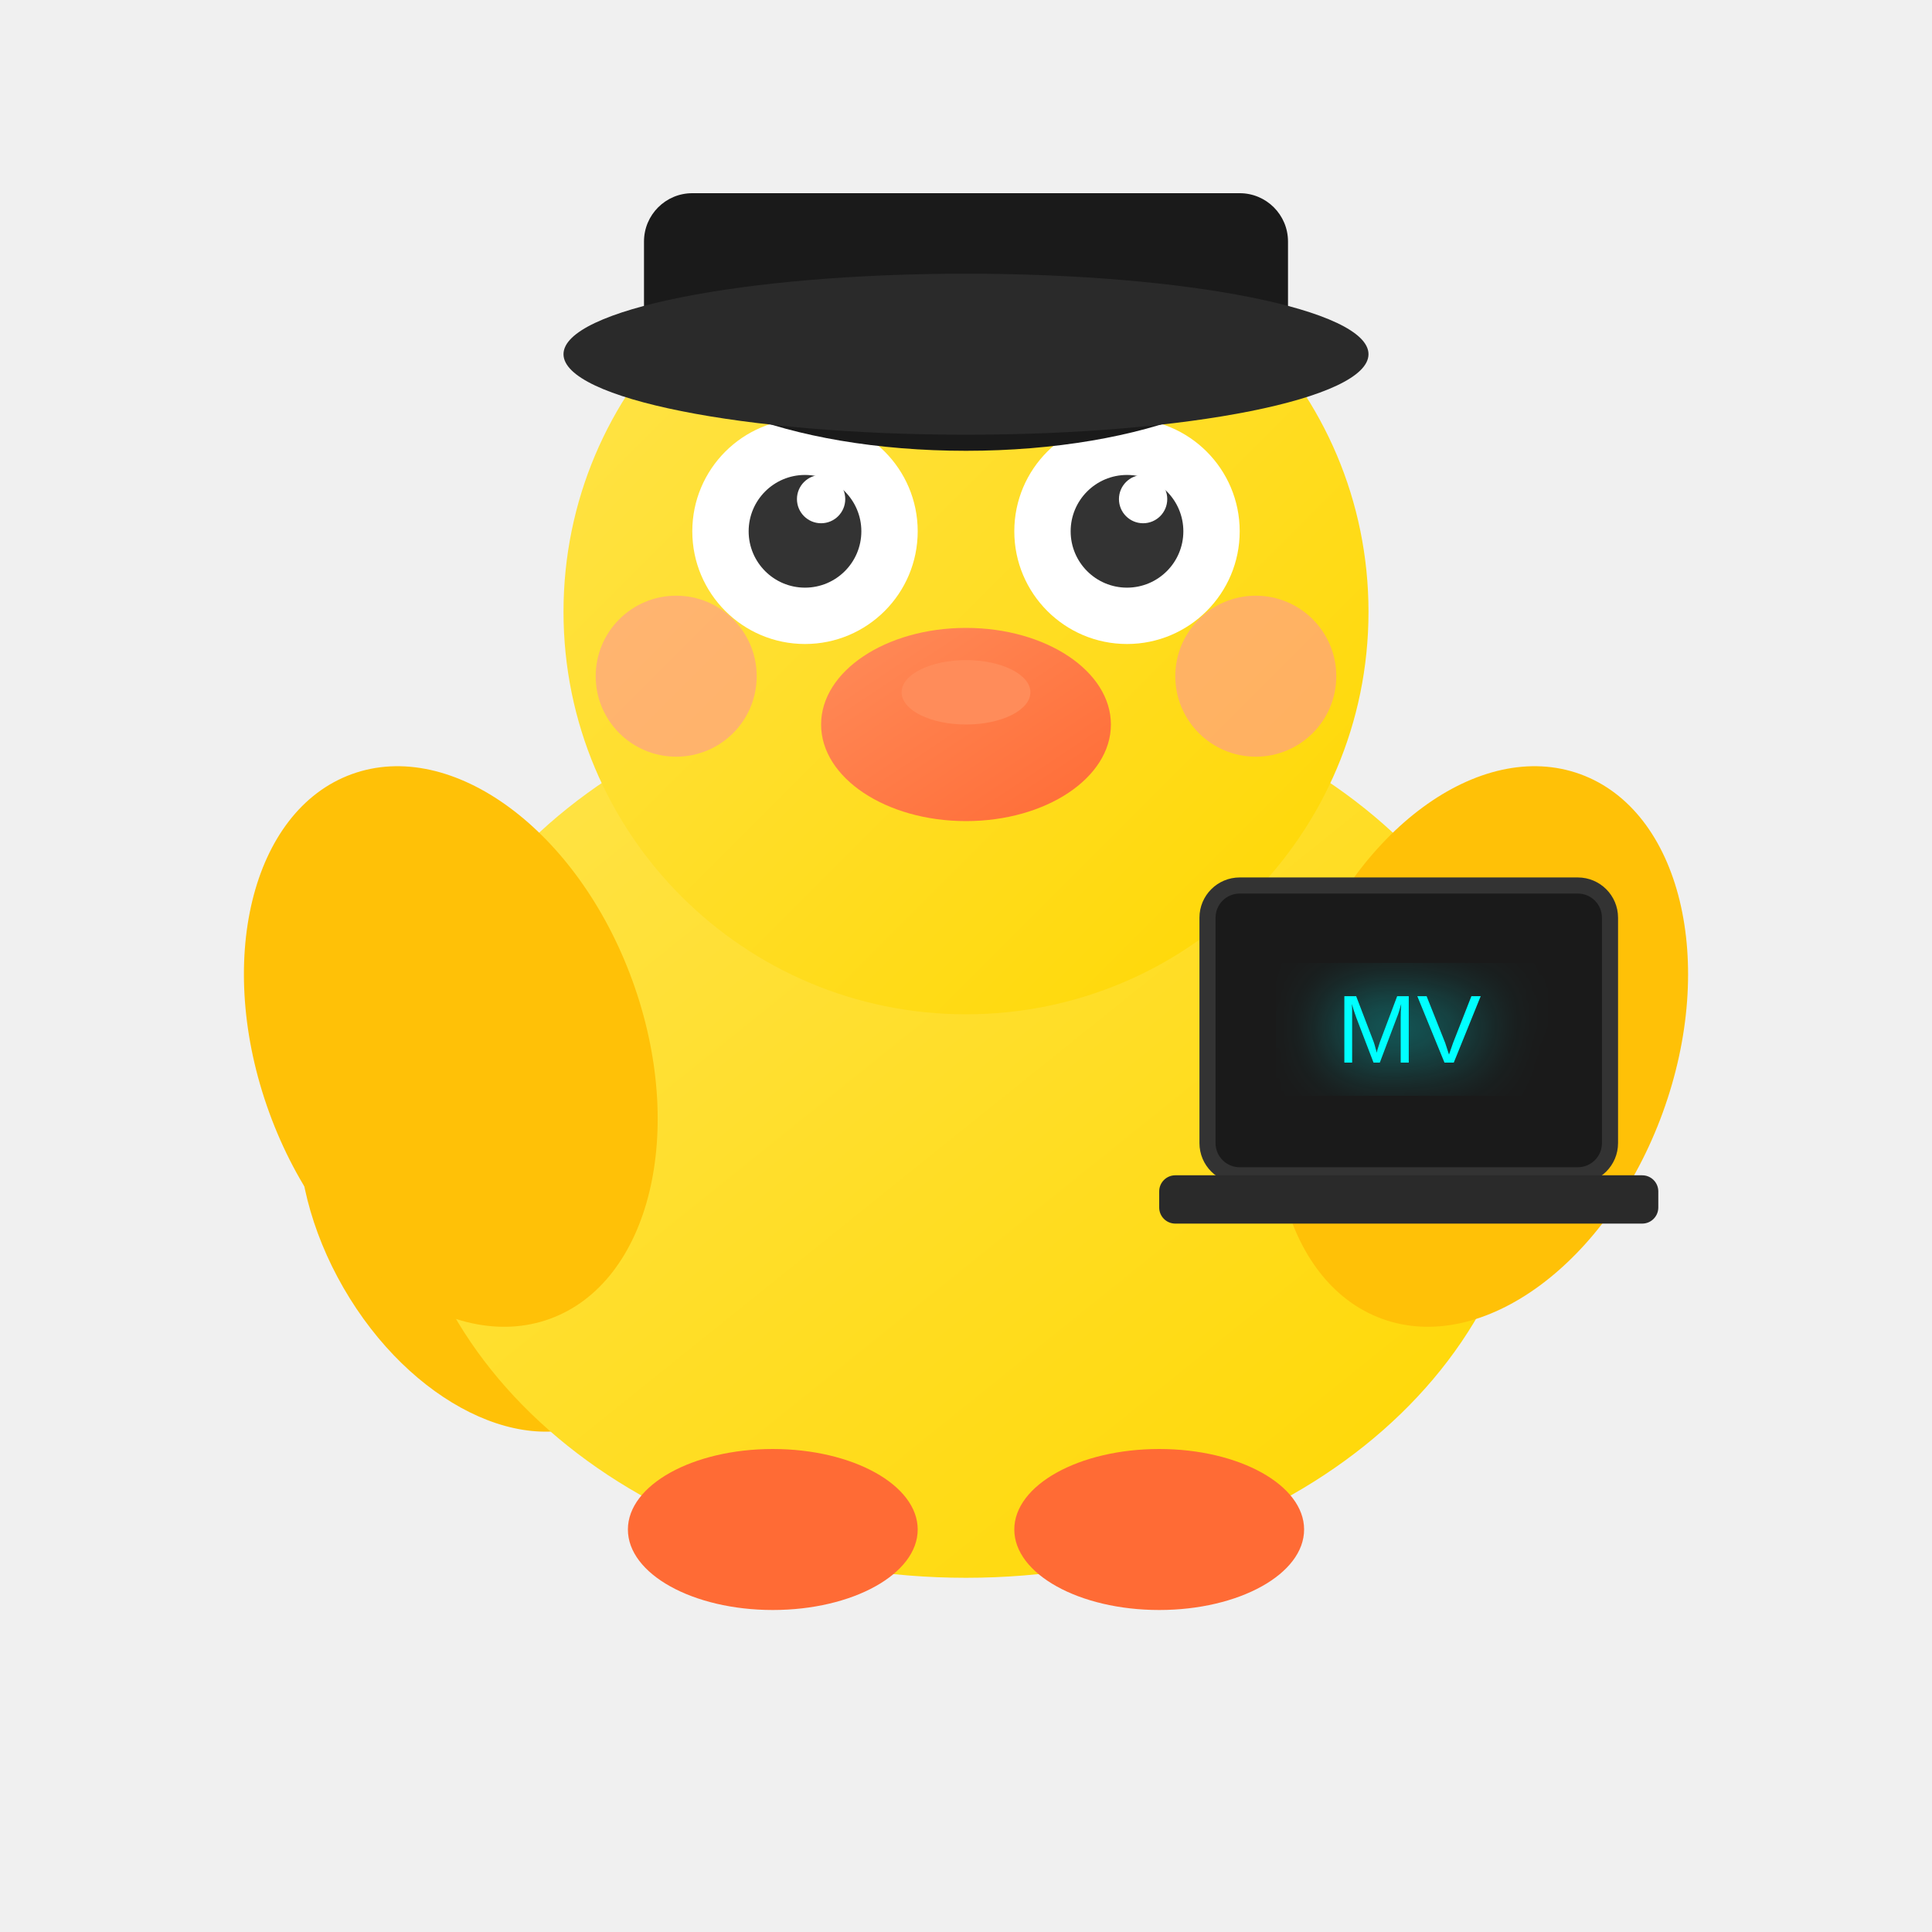
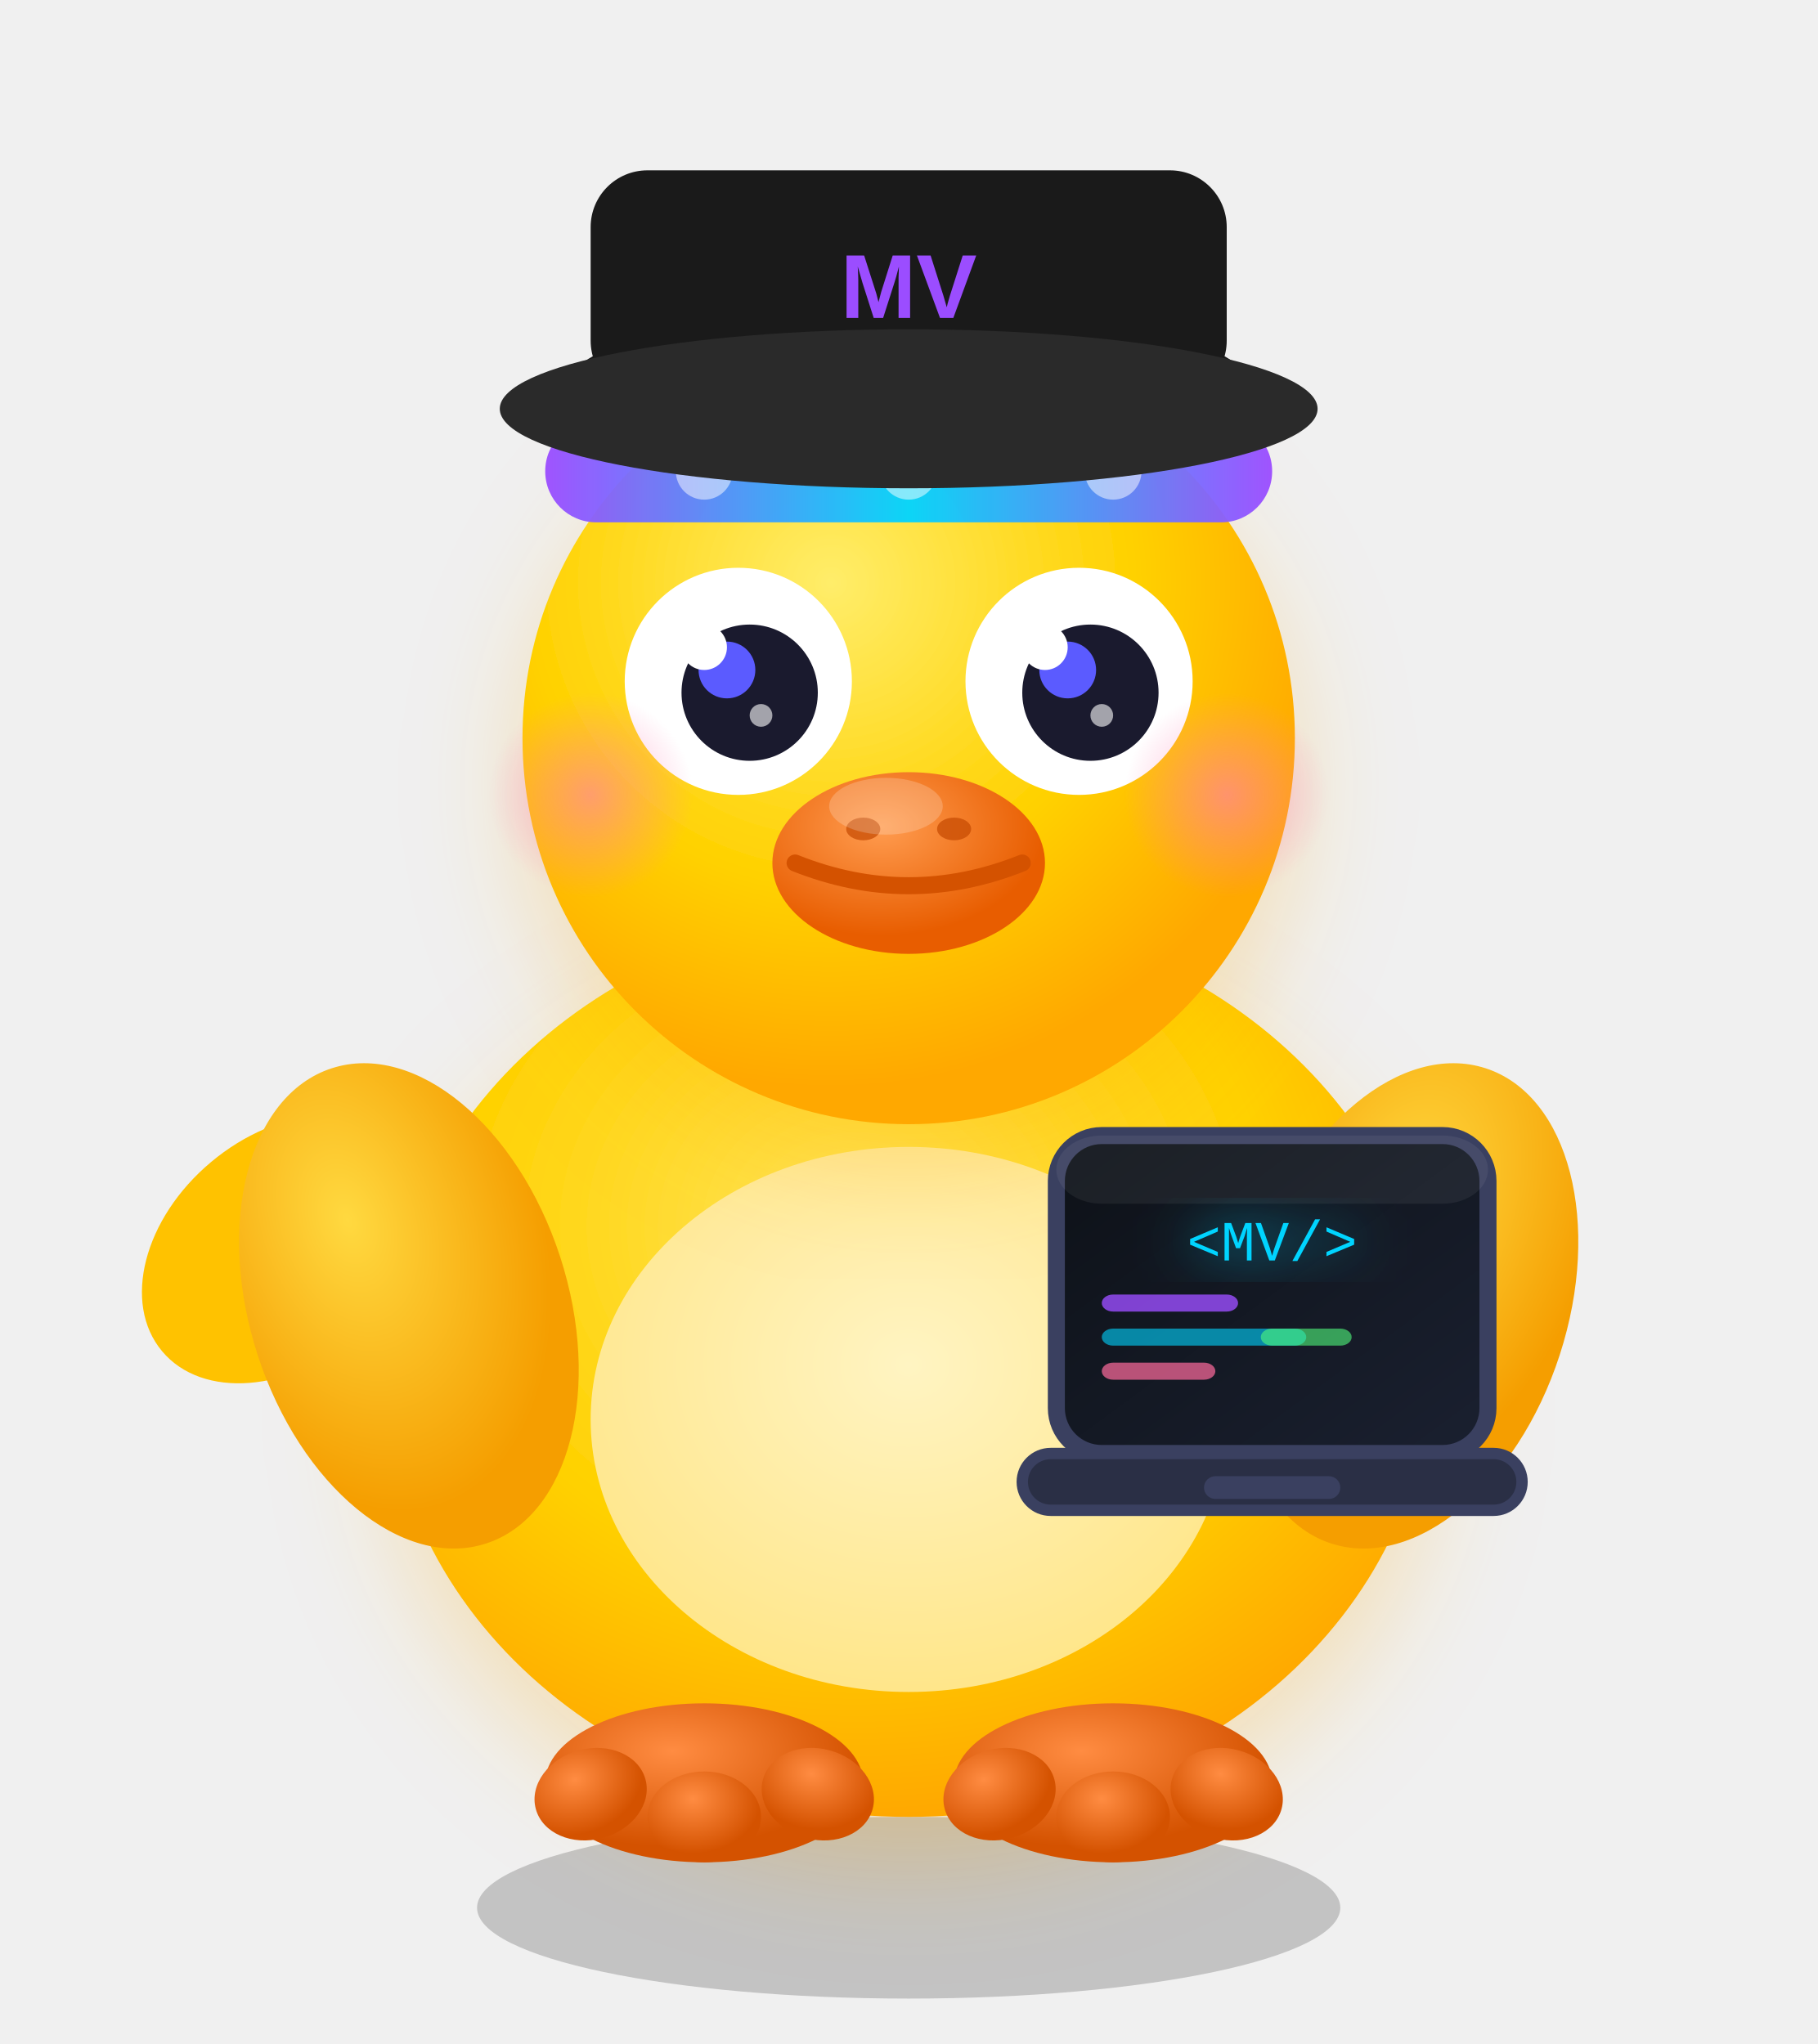
- <svg xmlns="http://www.w3.org/2000/svg" viewBox="0 0 120 120" width="120" height="120">
+ <svg xmlns="http://www.w3.org/2000/svg" viewBox="0 0 160 180" width="160" height="180">
  <defs>
-     <clipPath id="body-clip">
-       <ellipse cx="60" cy="70" rx="35" ry="28" />
-     </clipPath>
-     <linearGradient id="bodyGradientDark" x1="0%" y1="0%" x2="100%" y2="100%">
-       <stop offset="0%" style="stop-color:#FFE44D;stop-opacity:1" />
-       <stop offset="100%" style="stop-color:#FFD700;stop-opacity:1" />
-     </linearGradient>
-     <linearGradient id="bodyGradientOrangeDark" x1="0%" y1="0%" x2="100%" y2="100%">
-       <stop offset="0%" style="stop-color:#FFB347;stop-opacity:1" />
-       <stop offset="100%" style="stop-color:#FF8C00;stop-opacity:1" />
-     </linearGradient>
-     <linearGradient id="bodyGradientWhiteDark" x1="0%" y1="0%" x2="100%" y2="100%">
-       <stop offset="0%" style="stop-color:#FFFFFF;stop-opacity:1" />
-       <stop offset="100%" style="stop-color:#F0F0F0;stop-opacity:1" />
-     </linearGradient>
-     <linearGradient id="bodyGradientPinkDark" x1="0%" y1="0%" x2="100%" y2="100%">
-       <stop offset="0%" style="stop-color:#FFB6C1;stop-opacity:1" />
-       <stop offset="100%" style="stop-color:#FF69B4;stop-opacity:1" />
-     </linearGradient>
-     <linearGradient id="beakGradientDark" x1="0%" y1="0%" x2="100%" y2="100%">
-       <stop offset="0%" style="stop-color:#FF8C5A;stop-opacity:1" />
-       <stop offset="100%" style="stop-color:#FF6B35;stop-opacity:1" />
-     </linearGradient>
-     <filter id="neon-blue" x="-50%" y="-50%" width="200%" height="200%">
-       <feGaussianBlur stdDeviation="2" result="coloredBlur" />
+     <radialGradient id="bodyGrad" cx="45%" cy="35%" r="65%">
+       <stop offset="0%" stop-color="#FFE55C" />
+       <stop offset="60%" stop-color="#FFD100" />
+       <stop offset="100%" stop-color="#FFA800" />
+     </radialGradient>
+     <radialGradient id="headGrad" cx="40%" cy="30%" r="65%">
+       <stop offset="0%" stop-color="#FFED6A" />
+       <stop offset="60%" stop-color="#FFD100" />
+       <stop offset="100%" stop-color="#FFA800" />
+     </radialGradient>
+     <radialGradient id="bellyGrad" cx="50%" cy="40%" r="60%">
+       <stop offset="0%" stop-color="#FFF4C2" />
+       <stop offset="100%" stop-color="#FFE68A" />
+     </radialGradient>
+     <radialGradient id="wingGrad" cx="40%" cy="30%" r="60%">
+       <stop offset="0%" stop-color="#FFD940" />
+       <stop offset="100%" stop-color="#F59E00" />
+     </radialGradient>
+     <radialGradient id="beakGrad" cx="40%" cy="30%" r="60%">
+       <stop offset="0%" stop-color="#FF9C50" />
+       <stop offset="100%" stop-color="#E85D00" />
+     </radialGradient>
+     <radialGradient id="footGrad" cx="40%" cy="30%" r="60%">
+       <stop offset="0%" stop-color="#FF8C42" />
+       <stop offset="100%" stop-color="#D45200" />
+     </radialGradient>
+     <filter id="glowCyan" x="-50%" y="-50%" width="200%" height="200%">
+       <feGaussianBlur stdDeviation="2.5" result="blur" />
      <feMerge>
-         <feMergeNode in="coloredBlur" />
+         <feMergeNode in="blur" />
        <feMergeNode in="SourceGraphic" />
      </feMerge>
    </filter>
-     <filter id="neon-pink" x="-50%" y="-50%" width="200%" height="200%">
-       <feGaussianBlur stdDeviation="2" result="coloredBlur" />
-       <feMerge>
-         <feMergeNode in="coloredBlur" />
-         <feMergeNode in="SourceGraphic" />
-       </feMerge>
+     <filter id="softShadow" x="-20%" y="-20%" width="140%" height="140%">
+       <feDropShadow dx="0" dy="4" stdDeviation="5" flood-color="#FFA80040" />
    </filter>
+     <radialGradient id="blushGrad" cx="50%" cy="50%" r="50%">
+       <stop offset="0%" stop-color="#FF7EB3" stop-opacity="0.6" />
+       <stop offset="100%" stop-color="#FF7EB3" stop-opacity="0" />
+     </radialGradient>
+     <linearGradient id="screenGrad" x1="0%" y1="0%" x2="100%" y2="100%">
+       <stop offset="0%" stop-color="#0D1117" />
+       <stop offset="100%" stop-color="#1A2030" />
+     </linearGradient>
+     <linearGradient id="headbandGrad" x1="0%" y1="0%" x2="100%" y2="0%">
+       <stop offset="0%" stop-color="#9B4DFF" />
+       <stop offset="50%" stop-color="#00D4FF" />
+       <stop offset="100%" stop-color="#9B4DFF" />
+     </linearGradient>
  </defs>
-   <g id="tail">
-     <ellipse cx="30" cy="75" rx="10" ry="15" fill="#FFC107" transform="rotate(-30 30 75)" />
+   <ellipse cx="80" cy="168" rx="38" ry="8" fill="#00000030" />
+   <ellipse cx="25" cy="110" rx="14" ry="10" fill="#FFC200" transform="rotate(-40 25 110)" />
+   <ellipse cx="80" cy="120" rx="46" ry="40" fill="url(#bodyGrad)" filter="url(#softShadow)" />
+   <ellipse cx="80" cy="125" rx="28" ry="24" fill="url(#bellyGrad)" />
+   <ellipse cx="36" cy="115" rx="14" ry="22" fill="url(#wingGrad)" transform="rotate(-18 36 115)" />
+   <ellipse cx="124" cy="115" rx="14" ry="22" fill="url(#wingGrad)" transform="rotate(18 124 115)" />
+   <ellipse cx="80" cy="88" rx="22" ry="10" fill="url(#bodyGrad)" />
+   <circle cx="80" cy="65" r="34" fill="url(#headGrad)" filter="url(#softShadow)" />
+   <g id="headband">
+     <rect x="48" y="37" width="64" height="9" rx="4.5" fill="url(#headbandGrad)" opacity="0.95" />
+     <circle cx="62" cy="41.5" r="2.5" fill="white" opacity="0.5" />
+     <circle cx="80" cy="41.5" r="2.5" fill="white" opacity="0.5" />
+     <circle cx="98" cy="41.5" r="2.5" fill="white" opacity="0.5" />
  </g>
-   <g id="body">
-     <ellipse cx="60" cy="70" rx="35" ry="28" fill="url(#bodyGradientDark)" />
+   <g id="left-eye">
+     <circle cx="65" cy="60" r="10" fill="white" />
+     <circle cx="66" cy="61" r="6" fill="#1A1A2E" />
+     <circle cx="64" cy="59" r="2.5" fill="#5B5BFF" />
+     <circle cx="62" cy="57" r="2" fill="white" />
+     <circle cx="67" cy="63" r="1" fill="white" opacity="0.6" />
+   </g>
+   <g id="right-eye">
+     <circle cx="95" cy="60" r="10" fill="white" />
+     <circle cx="96" cy="61" r="6" fill="#1A1A2E" />
+     <circle cx="94" cy="59" r="2.5" fill="#5B5BFF" />
+     <circle cx="92" cy="57" r="2" fill="white" />
+     <circle cx="97" cy="63" r="1" fill="white" opacity="0.6" />
+   </g>
+   <g id="beak">
+     <ellipse cx="80" cy="76" rx="12" ry="8" fill="url(#beakGrad)" />
+     <path d="M70 76 Q80 80 90 76" stroke="#D45200" stroke-width="1.5" fill="none" stroke-linecap="round" />
+     <ellipse cx="76" cy="73" rx="1.5" ry="1" fill="#C44800" opacity="0.7" />
+     <ellipse cx="84" cy="73" rx="1.5" ry="1" fill="#C44800" opacity="0.7" />
+     <ellipse cx="78" cy="71" rx="5" ry="2.5" fill="white" opacity="0.2" />
+   </g>
+   <circle cx="52" cy="70" r="9" fill="url(#blushGrad)" />
+   <circle cx="108" cy="70" r="9" fill="url(#blushGrad)" />
+   <g id="laptop">
+     <rect x="93" y="100" width="38" height="28" rx="4" fill="url(#screenGrad)" stroke="#3A4060" stroke-width="1.5" />
+     <rect x="93" y="100" width="38" height="6" rx="4" fill="white" opacity="0.06" />
+     <text x="112" y="111" font-family="'Courier New', monospace" font-size="5" fill="#00D4FF" text-anchor="middle" filter="url(#glowCyan)">&lt;MV/&gt;</text>
+     <rect x="97" y="114" width="12" height="1.5" rx="1" fill="#9B4DFF" opacity="0.8" />
+     <rect x="97" y="117" width="18" height="1.5" rx="1" fill="#00D4FF" opacity="0.6" />
+     <rect x="97" y="120" width="10" height="1.5" rx="1" fill="#FF6B9D" opacity="0.7" />
+     <rect x="111" y="117" width="8" height="1.5" rx="1" fill="#50FA7B" opacity="0.6" />
+     <rect x="90" y="128" width="44" height="5" rx="2.5" fill="#2A2F45" stroke="#3A4060" stroke-width="1" />
+     <rect x="106" y="130" width="12" height="2" rx="1" fill="#3A4060" />
+   </g>
+   <g id="left-foot">
+     <ellipse cx="62" cy="157" rx="14" ry="7" fill="url(#footGrad)" />
+     <ellipse cx="52" cy="158" rx="5" ry="4" fill="url(#footGrad)" transform="rotate(-15 52 158)" />
+     <ellipse cx="62" cy="160" rx="5" ry="4" fill="url(#footGrad)" />
+     <ellipse cx="72" cy="158" rx="5" ry="4" fill="url(#footGrad)" transform="rotate(15 72 158)" />
+   </g>
+   <g id="right-foot">
+     <ellipse cx="98" cy="157" rx="14" ry="7" fill="url(#footGrad)" />
+     <ellipse cx="88" cy="158" rx="5" ry="4" fill="url(#footGrad)" transform="rotate(-15 88 158)" />
+     <ellipse cx="98" cy="160" rx="5" ry="4" fill="url(#footGrad)" />
+     <ellipse cx="108" cy="158" rx="5" ry="4" fill="url(#footGrad)" transform="rotate(15 108 158)" />
  </g>
  <g id="shirt" class="clothing-item" data-type="shirt" style="display: none;">
-     <rect x="35" y="60" width="50" height="25" rx="5" fill="#1A1A1A" />
-     <text x="60" y="77" font-family="Arial, sans-serif" font-size="10" font-weight="bold" fill="#00FFFF" text-anchor="middle">Amigis</text>
-   </g>
-   <g id="head">
-     <circle cx="60" cy="38" r="25" fill="url(#bodyGradientDark)" />
-   </g>
-   <g id="left-eye">
-     <circle cx="50" cy="33" r="7" fill="white" />
-     <circle cx="50" cy="33" r="3.5" fill="#333" />
-     <circle cx="51" cy="31" r="1.5" fill="white" />
-   </g>
-   <g id="right-eye">
-     <circle cx="70" cy="33" r="7" fill="white" />
-     <circle cx="70" cy="33" r="3.5" fill="#333" />
-     <circle cx="71" cy="31" r="1.5" fill="white" />
-   </g>
-   <g id="beak">
-     <ellipse cx="60" cy="45" rx="9" ry="6" fill="url(#beakGradientDark)" />
-     <ellipse cx="60" cy="43" rx="4" ry="2" fill="#FF8C5A" />
-   </g>
-   <g id="left-cheek">
-     <circle cx="42" cy="42" r="5" fill="rgba(255,150,150,0.6)" />
-   </g>
-   <g id="right-cheek">
-     <circle cx="78" cy="42" r="5" fill="rgba(255,150,150,0.6)" />
+     <rect x="50" y="100" width="60" height="28" rx="6" fill="#1A1A1A" />
+     <text x="80" y="119" font-family="Arial, sans-serif" font-size="10" font-weight="bold" fill="#00FFFF" text-anchor="middle">Amigis</text>
  </g>
  <g id="accessory-glasses" class="accessory-item" style="display: none;">
-     <circle cx="50" cy="33" r="10" fill="none" stroke="#00FFFF" stroke-width="2" filter="url(#neon-blue)" />
-     <circle cx="70" cy="33" r="10" fill="none" stroke="#00FFFF" stroke-width="2" filter="url(#neon-blue)" />
-     <line x1="60" y1="33" x2="60" y2="33" stroke="#00FFFF" stroke-width="2" filter="url(#neon-blue)" />
-     <line x1="40" y1="33" x2="30" y2="30" stroke="#00FFFF" stroke-width="2" filter="url(#neon-blue)" />
-     <line x1="80" y1="33" x2="90" y2="30" stroke="#00FFFF" stroke-width="2" filter="url(#neon-blue)" />
+     <circle cx="65" cy="60" r="12" fill="none" stroke="#00FFFF" stroke-width="2" filter="url(#glowCyan)" />
+     <circle cx="95" cy="60" r="12" fill="none" stroke="#00FFFF" stroke-width="2" filter="url(#glowCyan)" />
+     <line x1="77" y1="60" x2="83" y2="60" stroke="#00FFFF" stroke-width="2" />
+     <line x1="53" y1="60" x2="46" y2="57" stroke="#00FFFF" stroke-width="2" />
+     <line x1="107" y1="60" x2="114" y2="57" stroke="#00FFFF" stroke-width="2" />
  </g>
  <g id="accessory-hat" class="accessory-item">
-     <ellipse cx="60" cy="20" rx="20" ry="8" fill="#1A1A1A" />
-     <rect x="40" y="12" width="40" height="10" rx="3" fill="#1A1A1A" />
-     <ellipse cx="60" cy="22" rx="25" ry="5" fill="#2A2A2A" />
+     <ellipse cx="80" cy="34" rx="30" ry="7" fill="#1A1A1A" />
+     <rect x="52" y="15" width="56" height="20" rx="5" fill="#1A1A1A" />
+     <ellipse cx="80" cy="36" rx="36" ry="7" fill="#2A2A2A" />
+     <text x="80" y="28" font-family="Arial, sans-serif" font-size="8" font-weight="bold" fill="#9B4DFF" text-anchor="middle">MV</text>
  </g>
  <g id="accessory-bow" class="accessory-item" style="display: none;">
-     <ellipse cx="60" cy="15" rx="8" ry="5" fill="#FF1493" transform="rotate(-30 60 15)" filter="url(#neon-pink)" />
-     <ellipse cx="60" cy="15" rx="8" ry="5" fill="#FF1493" transform="rotate(30 60 15)" filter="url(#neon-pink)" />
-     <circle cx="60" cy="15" r="3" fill="#FF69B4" filter="url(#neon-pink)" />
-   </g>
-   <g id="left-wing">
-     <ellipse cx="28" cy="65" rx="12" ry="18" fill="#FFC107" transform="rotate(-20 28 65)" />
-   </g>
-   <g id="right-wing">
-     <ellipse cx="92" cy="65" rx="12" ry="18" fill="#FFC107" transform="rotate(20 92 65)" />
-   </g>
-   <g id="left-foot">
-     <ellipse cx="48" cy="95" rx="9" ry="5" fill="#FF6B35" />
-   </g>
-   <g id="right-foot">
-     <ellipse cx="72" cy="95" rx="9" ry="5" fill="#FF6B35" />
-   </g>
-   <g id="laptop">
-     <rect x="75" y="55" width="25" height="18" rx="2" fill="#1A1A1A" stroke="#333" stroke-width="1" />
-     <text x="87.5" y="66" font-family="Arial, sans-serif" font-size="6" fill="#00FFFF" text-anchor="middle" filter="url(#neon-blue)">MV</text>
-     <rect x="72" y="73" width="31" height="3" rx="1" fill="#2A2A2A" />
+     <ellipse cx="80" cy="20" rx="10" ry="6" fill="#FF1493" transform="rotate(-30 80 20)" />
+     <ellipse cx="80" cy="20" rx="10" ry="6" fill="#FF1493" transform="rotate(30 80 20)" />
+     <circle cx="80" cy="20" r="4" fill="#FF69B4" />
  </g>
</svg>
